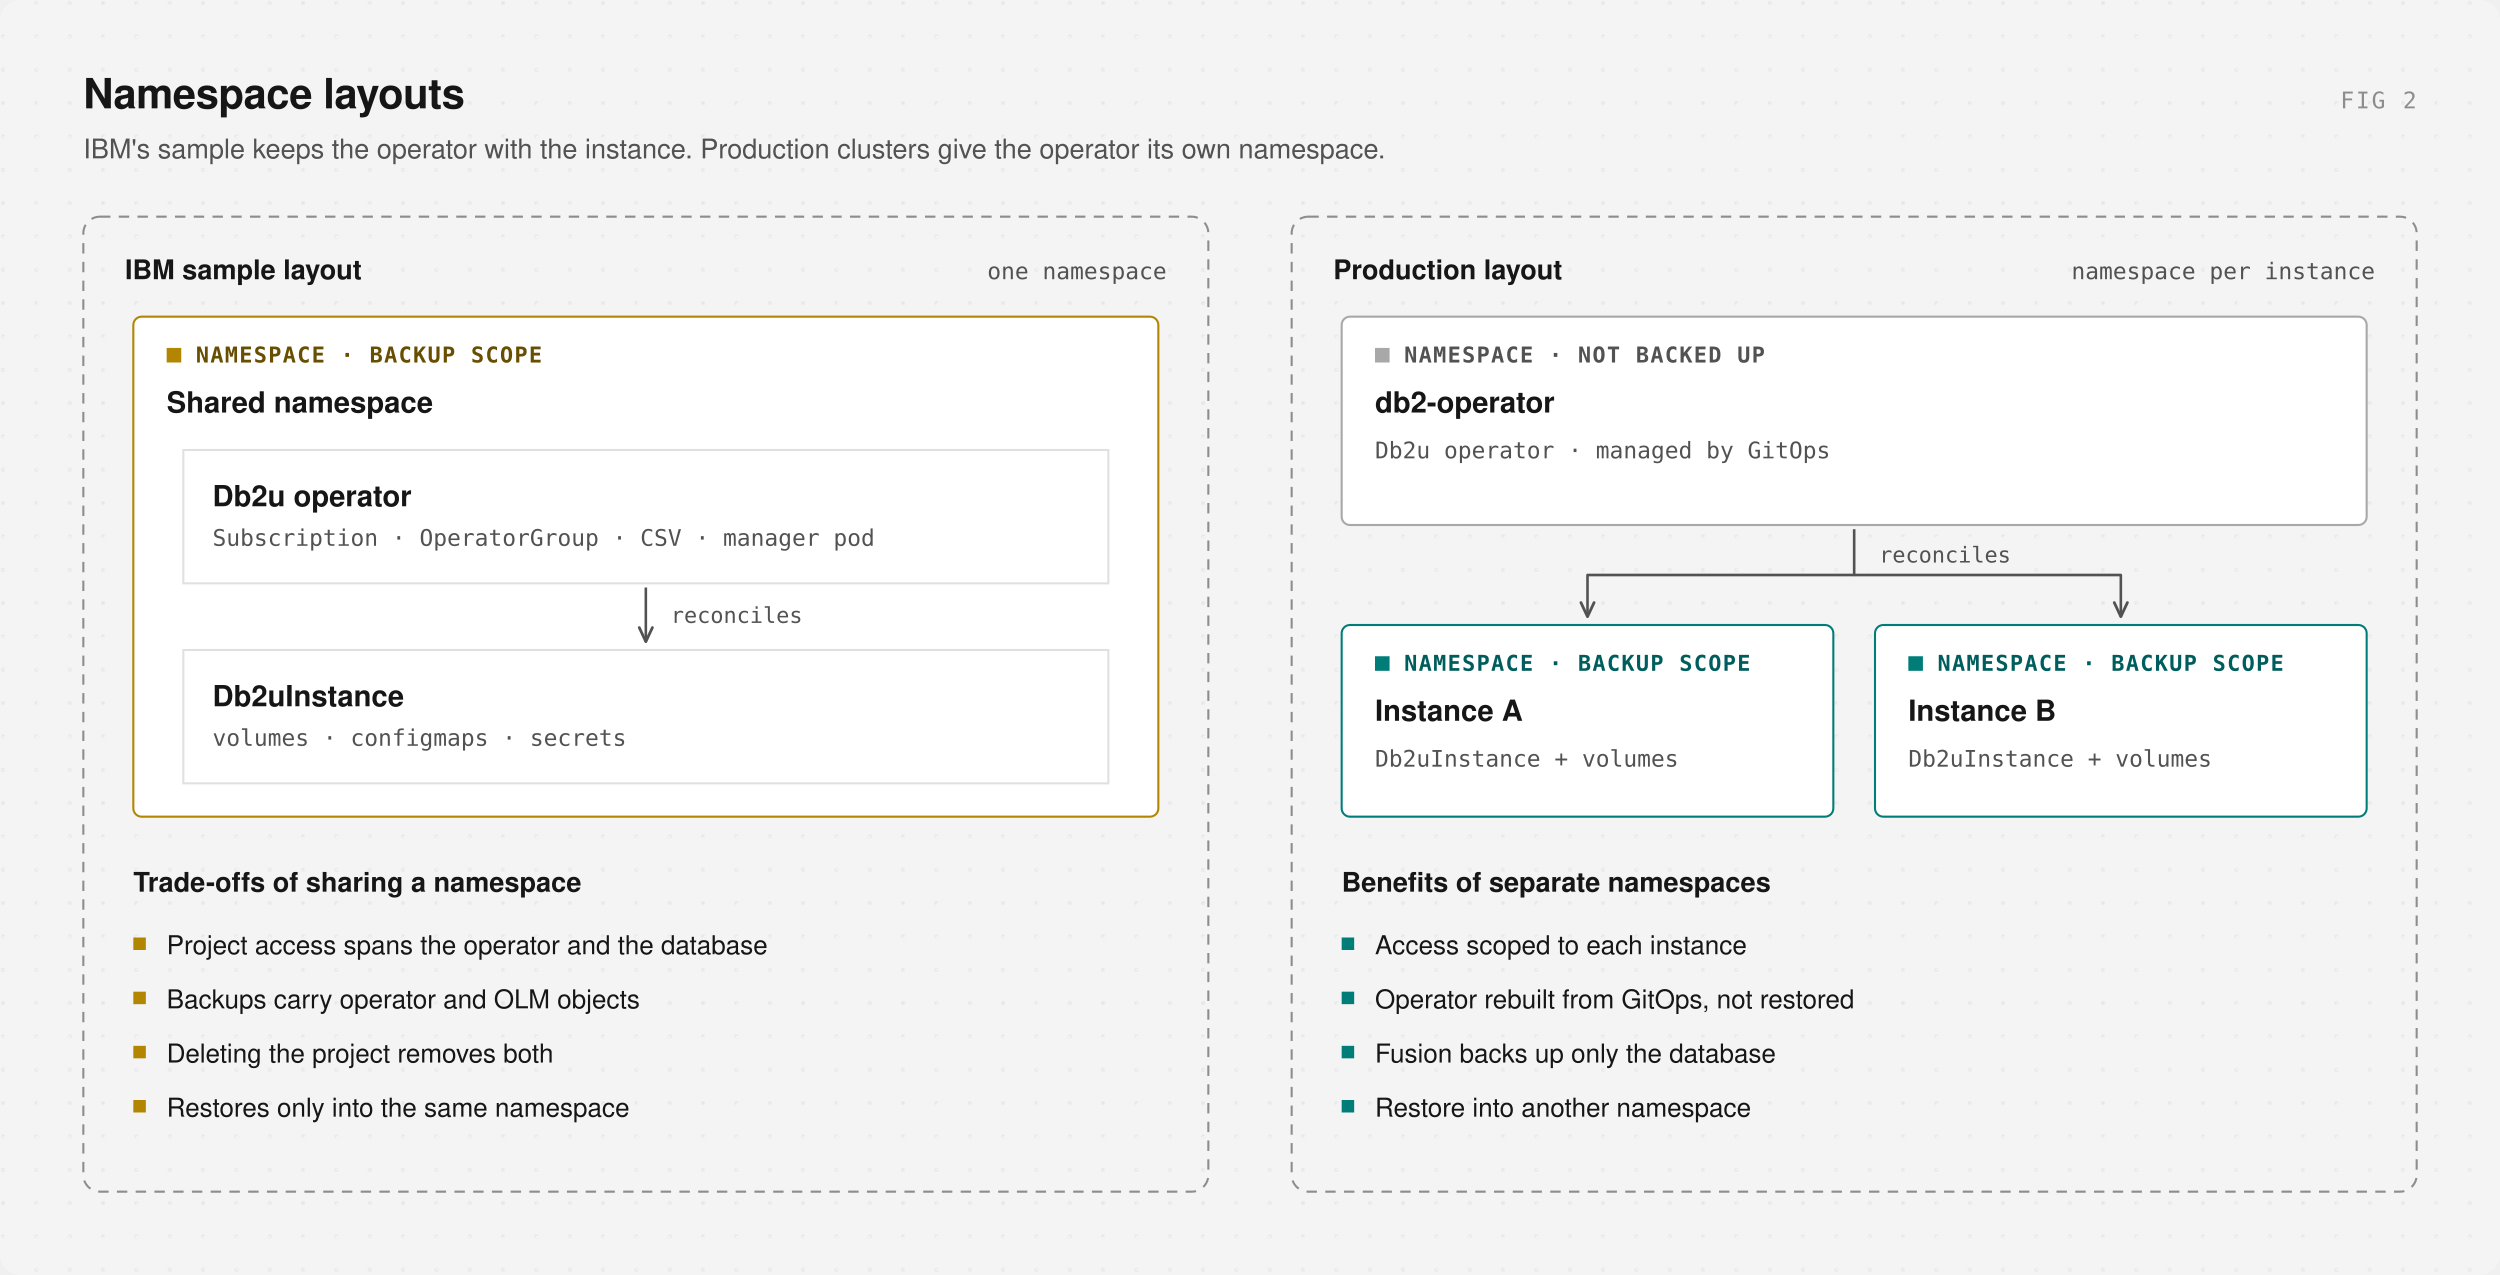
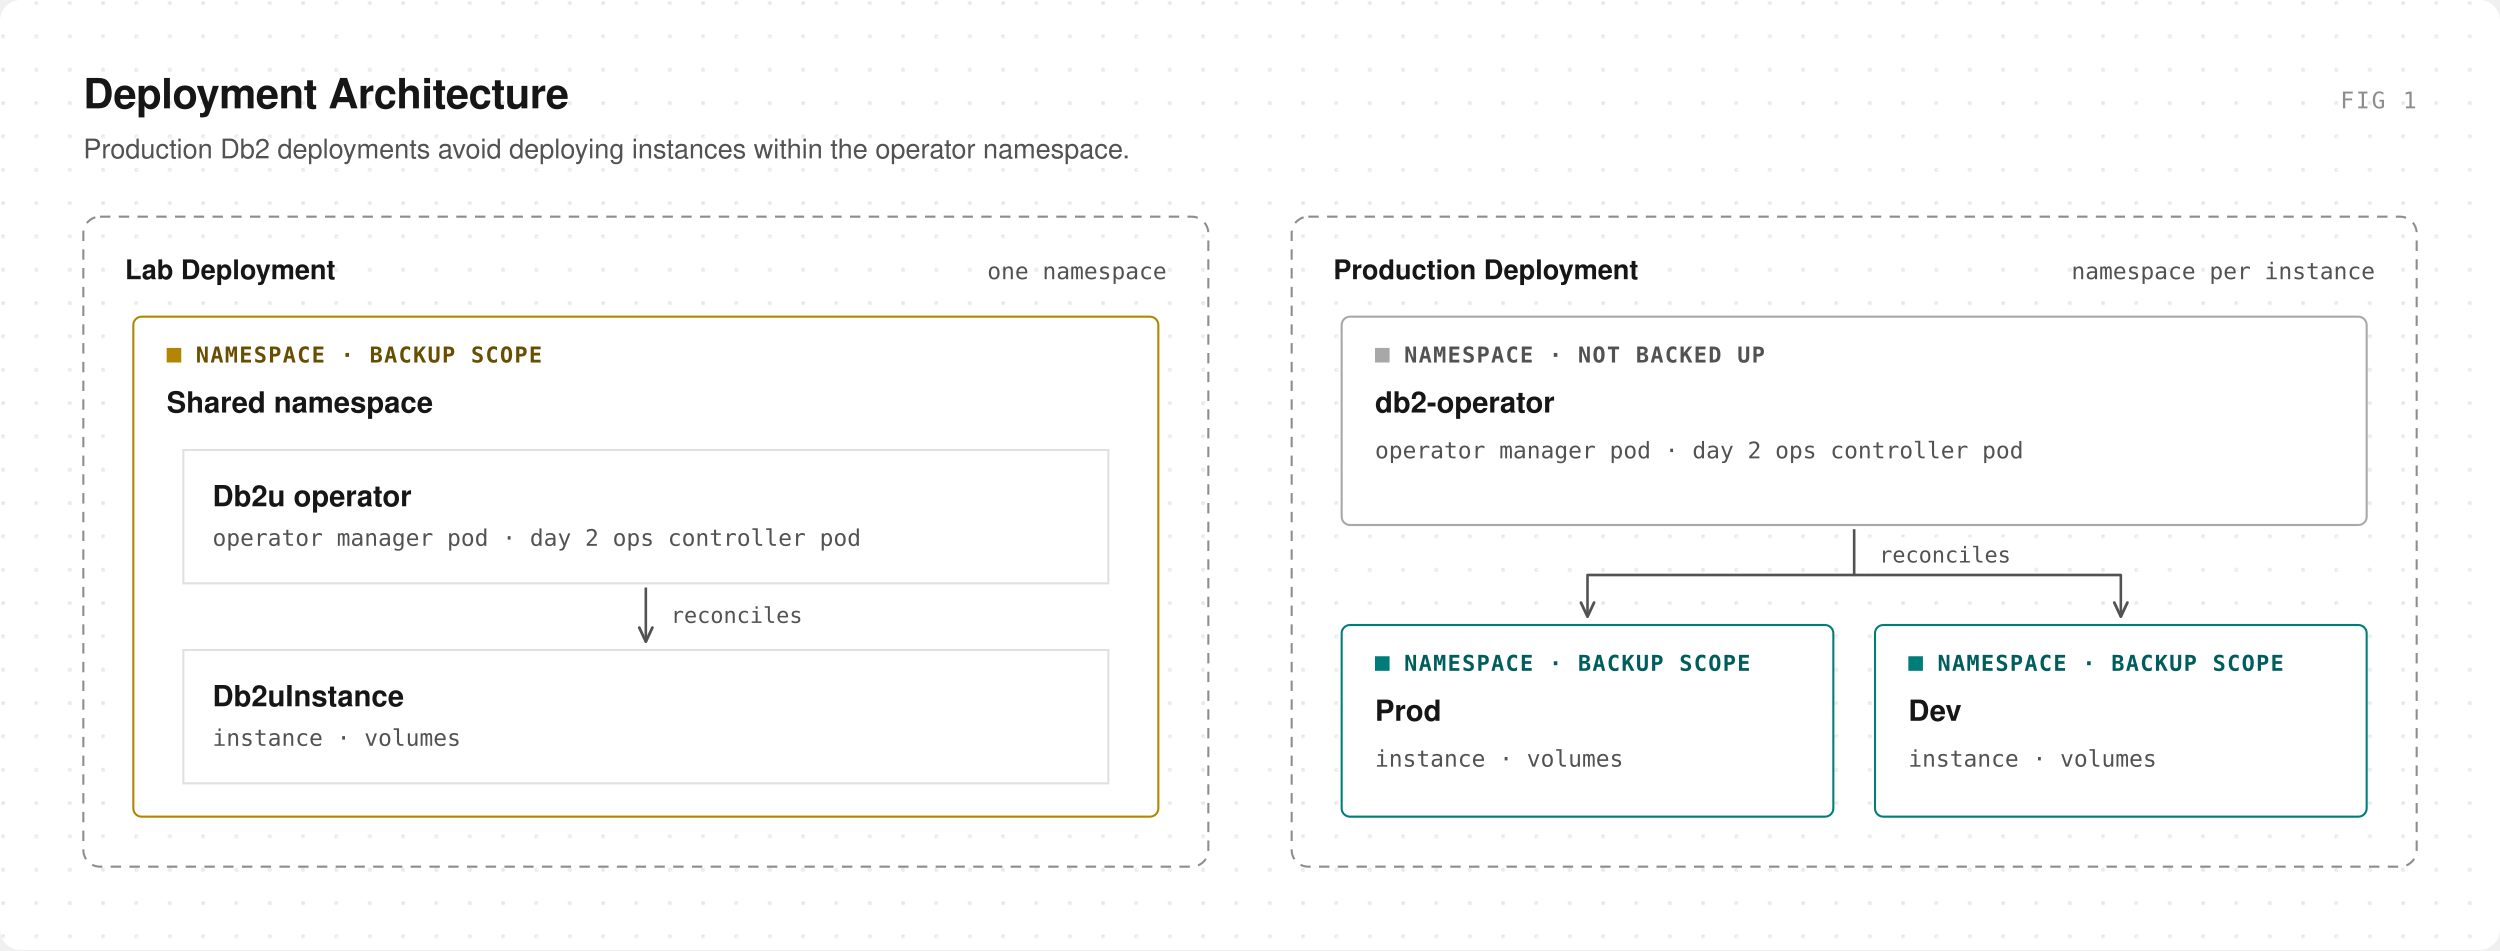
- <svg xmlns="http://www.w3.org/2000/svg" id="db2u-layouts-light" viewBox="0 0 1200 612" width="1200" height="612" role="img" aria-labelledby="db2u-layouts-light-t db2u-layouts-light-d">
+ <svg xmlns="http://www.w3.org/2000/svg" id="db2u-layouts-light" viewBox="0 0 1200 456" width="1200" height="456" role="img" aria-labelledby="db2u-layouts-light-t db2u-layouts-light-d">
  <style>#db2u-layouts-light text{font-family:'IBM Plex Sans', -apple-system, BlinkMacSystemFont, 'Segoe UI', Helvetica, Arial, sans-serif}#db2u-layouts-light .ttl{font-size:20px;font-weight:600;fill:#161616;letter-spacing:-0.01em}#db2u-layouts-light .sub{font-size:13px;fill:#525252}#db2u-layouts-light .fig{font-family:'IBM Plex Mono', ui-monospace, SFMono-Regular, Menlo, Consolas, monospace;font-size:11px;font-weight:500;fill:#8D8D8D;letter-spacing:0.08em}#db2u-layouts-light .eye{font-size:10.5px;font-weight:600;letter-spacing:0.06em;font-family:'IBM Plex Mono', ui-monospace, SFMono-Regular, Menlo, Consolas, monospace}#db2u-layouts-light .h{font-size:14px;font-weight:600;fill:#161616}#db2u-layouts-light .hm{font-family:'IBM Plex Mono', ui-monospace, SFMono-Regular, Menlo, Consolas, monospace;font-size:13px;font-weight:600;fill:#161616}#db2u-layouts-light .gh{font-size:13px;font-weight:600;fill:#161616}#db2u-layouts-light .b{font-size:12.5px;fill:#161616}#db2u-layouts-light .m{font-family:'IBM Plex Mono', ui-monospace, SFMono-Regular, Menlo, Consolas, monospace;font-size:11px;fill:#525252}#db2u-layouts-light .mv{font-family:'IBM Plex Mono', ui-monospace, SFMono-Regular, Menlo, Consolas, monospace;font-size:12px;font-weight:500;fill:#161616}#db2u-layouts-light .lab{font-family:'IBM Plex Mono', ui-monospace, SFMono-Regular, Menlo, Consolas, monospace;font-size:10.5px;fill:#525252}#db2u-layouts-light .labd{font-family:'IBM Plex Mono', ui-monospace, SFMono-Regular, Menlo, Consolas, monospace;font-size:10.5px;font-weight:500;fill:#750E13}#db2u-layouts-light .hd{font-family:'IBM Plex Mono', ui-monospace, SFMono-Regular, Menlo, Consolas, monospace;font-size:10.5px;font-weight:500;fill:#8D8D8D;letter-spacing:0.08em}</style>
  <defs>
    <marker id="db2u-layouts-light-m-neu" viewBox="0 0 10 10" refX="9" refY="5" markerWidth="9" markerHeight="9" markerUnits="userSpaceOnUse" orient="auto">
      <path d="M1.5 1.5L9 5L1.5 8.5" fill="none" style="stroke:#525252" stroke-width="1.5" stroke-linecap="round" stroke-linejoin="round" />
    </marker>
    <marker id="db2u-layouts-light-m-pri" viewBox="0 0 10 10" refX="9" refY="5" markerWidth="9" markerHeight="9" markerUnits="userSpaceOnUse" orient="auto">
      <path d="M1.5 1.5L9 5L1.5 8.5" fill="none" style="stroke:#0F62FE" stroke-width="1.5" stroke-linecap="round" stroke-linejoin="round" />
    </marker>
    <marker id="db2u-layouts-light-m-sec" viewBox="0 0 10 10" refX="9" refY="5" markerWidth="9" markerHeight="9" markerUnits="userSpaceOnUse" orient="auto">
      <path d="M1.5 1.5L9 5L1.5 8.5" fill="none" style="stroke:#007D79" stroke-width="1.5" stroke-linecap="round" stroke-linejoin="round" />
    </marker>
    <marker id="db2u-layouts-light-m-cau" viewBox="0 0 10 10" refX="9" refY="5" markerWidth="9" markerHeight="9" markerUnits="userSpaceOnUse" orient="auto">
      <path d="M1.5 1.5L9 5L1.5 8.5" fill="none" style="stroke:#B28600" stroke-width="1.5" stroke-linecap="round" stroke-linejoin="round" />
    </marker>
    <marker id="db2u-layouts-light-m-dan" viewBox="0 0 10 10" refX="9" refY="5" markerWidth="9" markerHeight="9" markerUnits="userSpaceOnUse" orient="auto">
      <path d="M1.5 1.5L9 5L1.5 8.5" fill="none" style="stroke:#A2191F" stroke-width="1.5" stroke-linecap="round" stroke-linejoin="round" />
    </marker>
    <pattern id="db2u-layouts-light-pat" width="16" height="16" patternUnits="userSpaceOnUse">
      <circle cx="1.5" cy="1.5" r="1" style="fill:#E8E8E8" />
    </pattern>
  </defs>
-   <rect width="1200" height="612" rx="10" style="fill:#F4F4F4" />
-   <rect width="1200" height="612" rx="10" fill="url(#db2u-layouts-light-pat)" />
-   <text x="40" y="52" class="ttl">Namespace layouts</text>
-   <text x="40" y="76" class="sub">IBM's sample keeps the operator with the instance. Production clusters give the operator its own namespace.</text>
-   <text x="1160" y="52" class="fig" text-anchor="end">FIG 2</text>
-   <rect x="40" y="104" width="540" height="468" rx="8" style="fill:none;stroke:#8D8D8D" stroke-width="1" stroke-dasharray="5 4" />
-   <text x="60" y="134" class="gh">IBM sample layout</text>
+   <rect width="1200" height="456" rx="10" style="fill:#FFFFFF" />
+   <rect width="1200" height="456" rx="10" fill="url(#db2u-layouts-light-pat)" />
+   <text x="40" y="52" class="ttl">Deployment Architecture</text>
+   <text x="40" y="76" class="sub">Production Db2 deployments avoid deploying instances within the operator namespace.</text>
+   <text x="1160" y="52" class="fig" text-anchor="end">FIG 1</text>
+   <rect x="40" y="104" width="540" height="312" rx="8" style="fill:none;stroke:#8D8D8D" stroke-width="1" stroke-dasharray="5 4" />
+   <text x="60" y="134" class="gh">Lab Deployment</text>
  <text x="560" y="134" class="m" text-anchor="end">one namespace</text>
  <g>
    <rect x="64" y="152" width="492" height="240" rx="4" style="fill:#FFFFFF;stroke:#B28600" stroke-width="1" />
    <rect x="80" y="167" width="7" height="7" style="fill:#B28600" />
    <text x="94" y="174" class="eye" style="fill:#684E00">NAMESPACE · BACKUP SCOPE</text>
    <text x="80" y="198" class="h">Shared namespace</text>
  </g>
  <rect x="88" y="216" width="444" height="64" rx="0" style="fill:#FFFFFF;stroke:#E0E0E0" stroke-width="1" />
  <text x="102" y="243" class="h">Db2u operator</text>
-   <text x="102" y="262" class="m">Subscription · OperatorGroup · CSV · manager pod</text>
+   <text x="102" y="262" class="m">operator manager pod · day 2 ops controller pod</text>
  <rect x="88" y="312" width="444" height="64" rx="0" style="fill:#FFFFFF;stroke:#E0E0E0" stroke-width="1" />
  <text x="102" y="339" class="h">Db2uInstance</text>
-   <text x="102" y="358" class="m">volumes · configmaps · secrets</text>
+   <text x="102" y="358" class="m">instance · volumes</text>
  <path d="M310 282V308" fill="none" style="stroke:#525252" stroke-width="1.25" stroke-linejoin="round" marker-end="url(#db2u-layouts-light-m-neu)" />
  <rect x="316.0" y="287" width="75.0" height="17" rx="3" style="fill:#FFFFFF" />
  <text x="322" y="299" class="lab" text-anchor="start">reconciles</text>
-   <text x="64" y="428" class="gh">Trade-offs of sharing a namespace</text>
-   <rect x="64" y="450" width="6" height="6" style="fill:#B28600" />
-   <text x="80" y="458" class="b">Project access spans the operator and the database</text>
-   <rect x="64" y="476" width="6" height="6" style="fill:#B28600" />
-   <text x="80" y="484" class="b">Backups carry operator and OLM objects</text>
-   <rect x="64" y="502" width="6" height="6" style="fill:#B28600" />
-   <text x="80" y="510" class="b">Deleting the project removes both</text>
-   <rect x="64" y="528" width="6" height="6" style="fill:#B28600" />
-   <text x="80" y="536" class="b">Restores only into the same namespace</text>
-   <rect x="620" y="104" width="540" height="468" rx="8" style="fill:none;stroke:#8D8D8D" stroke-width="1" stroke-dasharray="5 4" />
-   <text x="640" y="134" class="gh">Production layout</text>
+   <rect x="620" y="104" width="540" height="312" rx="8" style="fill:none;stroke:#8D8D8D" stroke-width="1" stroke-dasharray="5 4" />
+   <text x="640" y="134" class="gh">Production Deployment</text>
  <text x="1140" y="134" class="m" text-anchor="end">namespace per instance</text>
  <g>
    <rect x="644" y="152" width="492" height="100" rx="4" style="fill:#FFFFFF;stroke:#A8A8A8" stroke-width="1" />
    <rect x="660" y="167" width="7" height="7" style="fill:#A8A8A8" />
    <text x="674" y="174" class="eye" style="fill:#525252">NAMESPACE · NOT BACKED UP</text>
    <text x="660" y="198" class="h">db2-operator</text>
-     <text x="660" y="220" class="m">Db2u operator · managed by GitOps</text>
+     <text x="660" y="220" class="m">operator manager pod · day 2 ops controller pod</text>
  </g>
  <g>
    <rect x="644" y="300" width="236" height="92" rx="4" style="fill:#FFFFFF;stroke:#007D79" stroke-width="1" />
    <rect x="660" y="315" width="7" height="7" style="fill:#007D79" />
    <text x="674" y="322" class="eye" style="fill:#005D5D">NAMESPACE · BACKUP SCOPE</text>
-     <text x="660" y="346" class="h">Instance A</text>
-     <text x="660" y="368" class="m">Db2uInstance + volumes</text>
+     <text x="660" y="346" class="h">Prod</text>
+     <text x="660" y="368" class="m">instance · volumes</text>
  </g>
  <g>
    <rect x="900" y="300" width="236" height="92" rx="4" style="fill:#FFFFFF;stroke:#007D79" stroke-width="1" />
    <rect x="916" y="315" width="7" height="7" style="fill:#007D79" />
    <text x="930" y="322" class="eye" style="fill:#005D5D">NAMESPACE · BACKUP SCOPE</text>
-     <text x="916" y="346" class="h">Instance B</text>
-     <text x="916" y="368" class="m">Db2uInstance + volumes</text>
+     <text x="916" y="346" class="h">Dev</text>
+     <text x="916" y="368" class="m">instance · volumes</text>
  </g>
  <path d="M890 254V276H762V296" fill="none" style="stroke:#525252" stroke-width="1.25" stroke-linejoin="round" marker-end="url(#db2u-layouts-light-m-neu)" />
  <path d="M890 276H1018V296" fill="none" style="stroke:#525252" stroke-width="1.25" stroke-linejoin="round" marker-end="url(#db2u-layouts-light-m-neu)" />
-   <rect x="896.0" y="258" width="75.0" height="17" rx="3" style="fill:#F4F4F4" />
+   <rect x="896.0" y="258" width="75.0" height="17" rx="3" style="fill:#FFFFFF" />
  <text x="902" y="270" class="lab" text-anchor="start">reconciles</text>
-   <text x="644" y="428" class="gh">Benefits of separate namespaces</text>
-   <rect x="644" y="450" width="6" height="6" style="fill:#007D79" />
-   <text x="660" y="458" class="b">Access scoped to each instance</text>
-   <rect x="644" y="476" width="6" height="6" style="fill:#007D79" />
-   <text x="660" y="484" class="b">Operator rebuilt from GitOps, not restored</text>
-   <rect x="644" y="502" width="6" height="6" style="fill:#007D79" />
-   <text x="660" y="510" class="b">Fusion backs up only the database</text>
-   <rect x="644" y="528" width="6" height="6" style="fill:#007D79" />
-   <text x="660" y="536" class="b">Restore into another namespace</text>
</svg>
